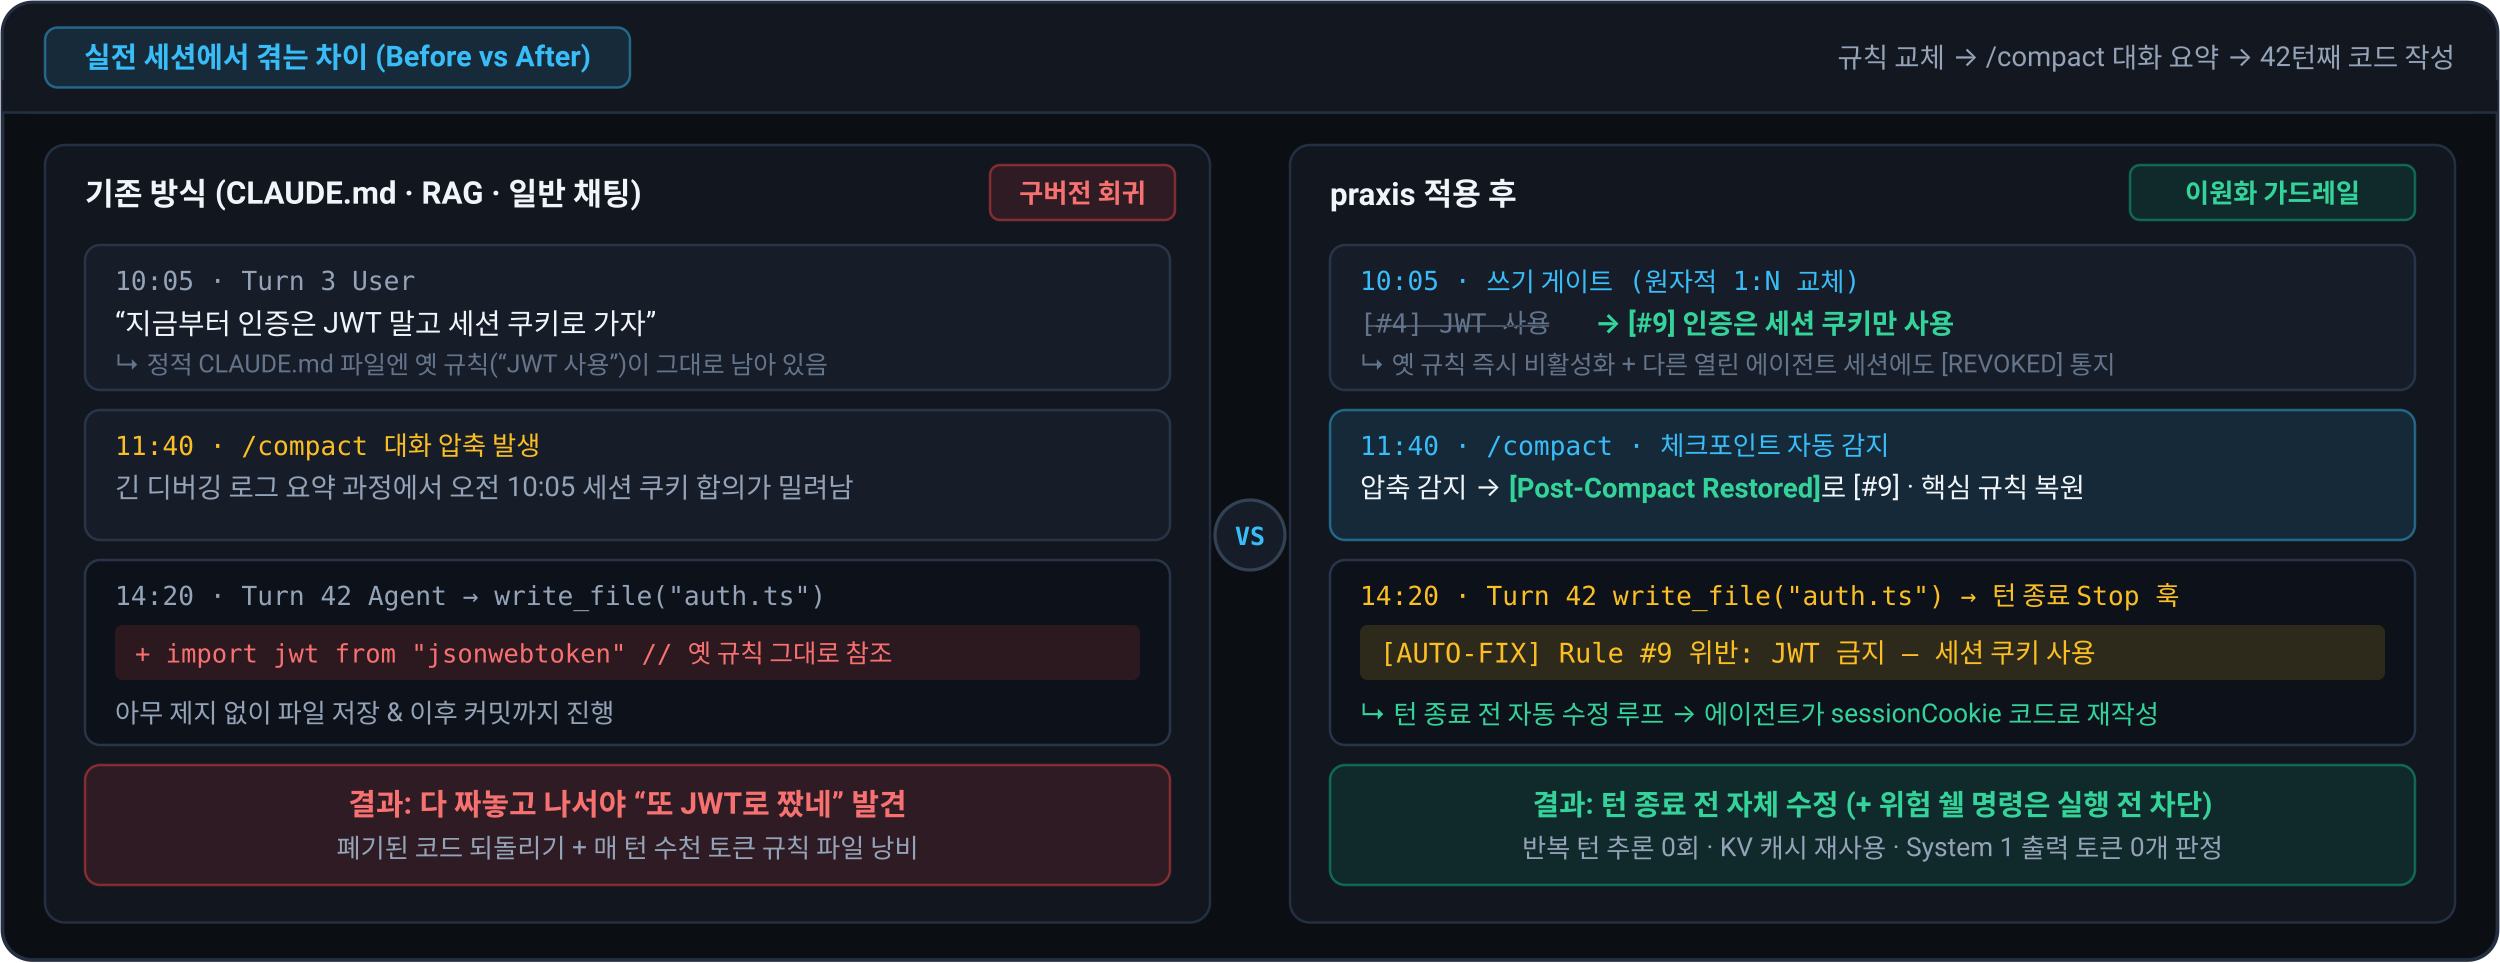
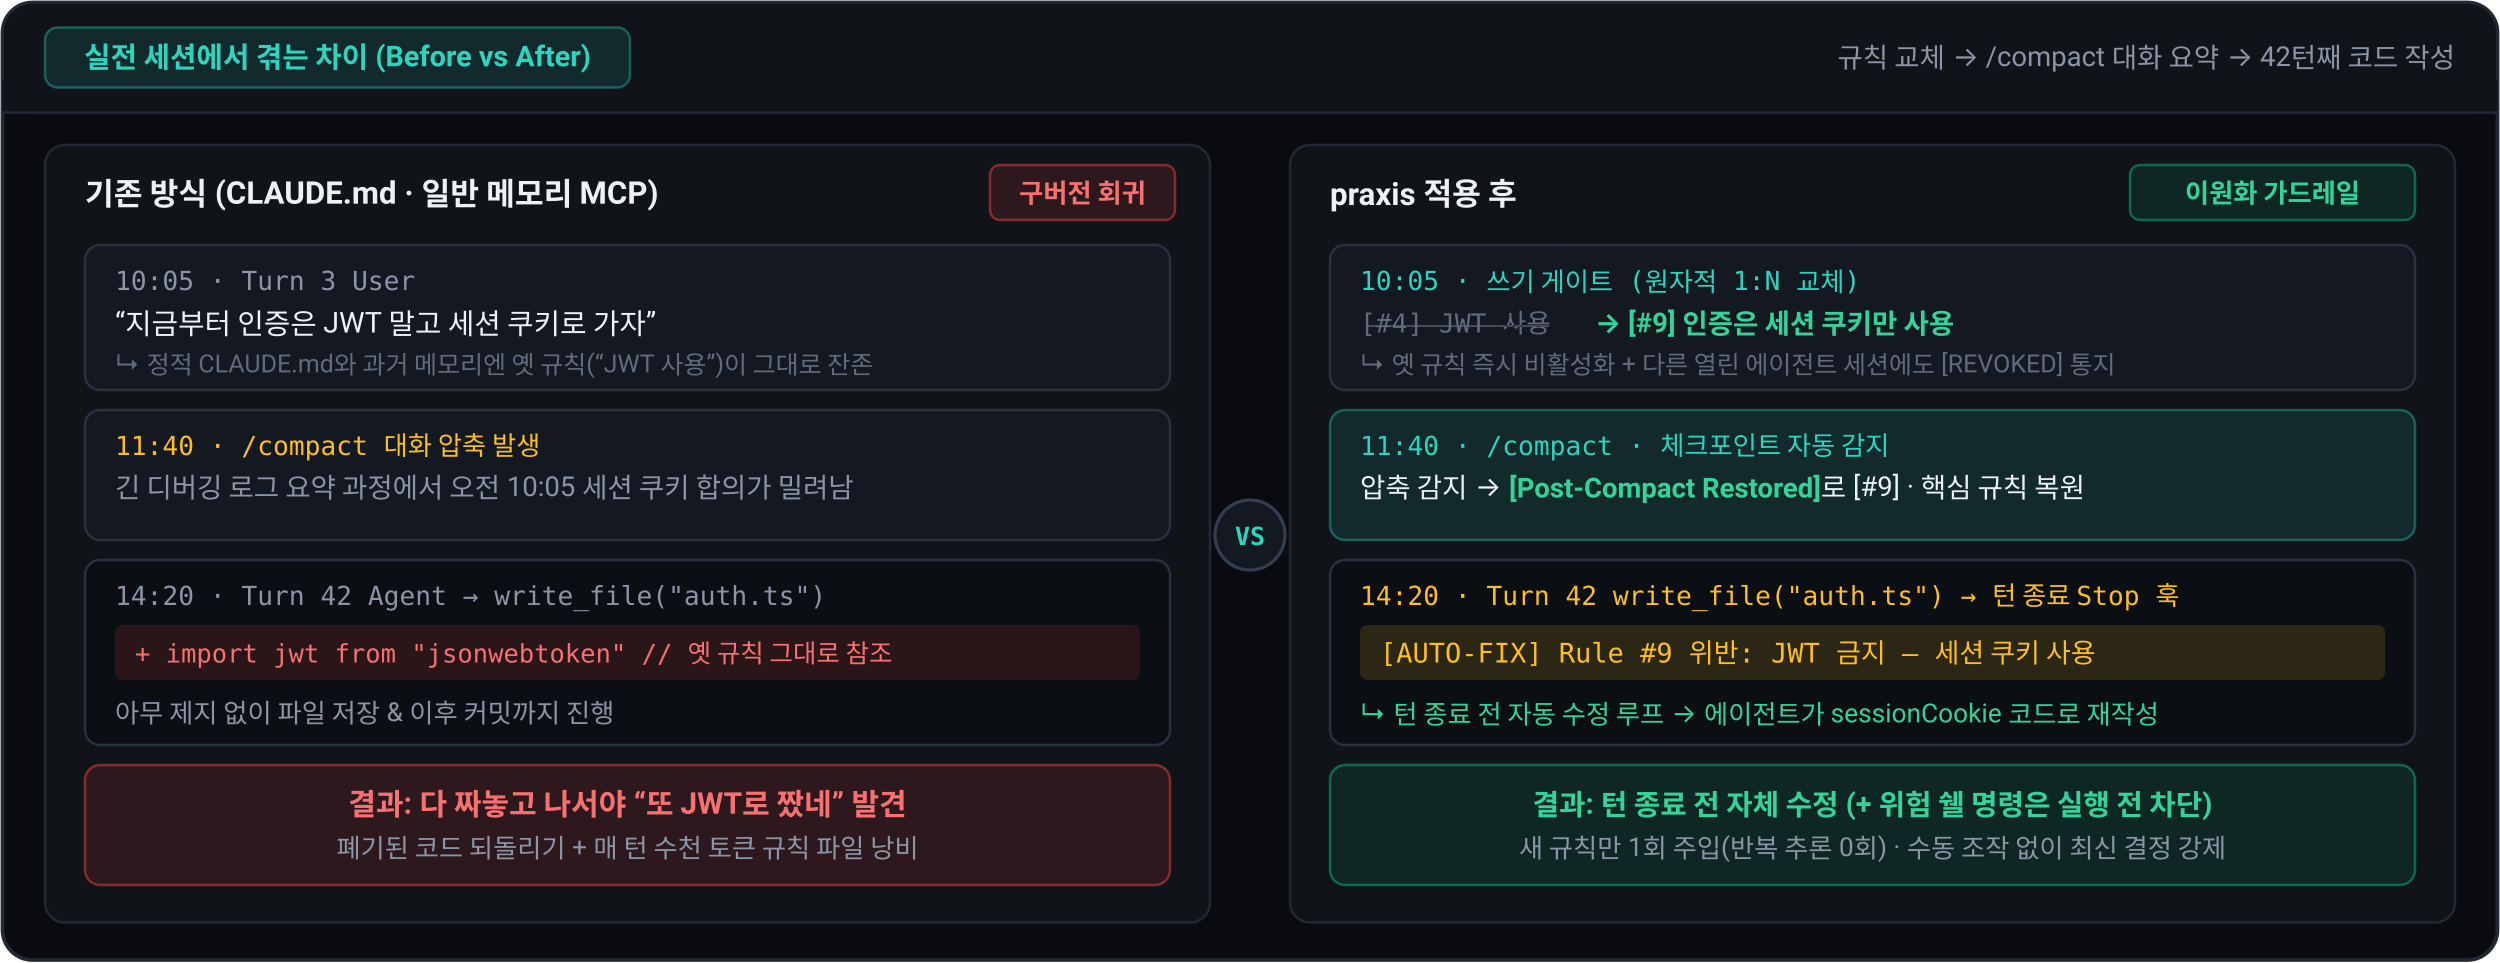
<svg xmlns="http://www.w3.org/2000/svg" viewBox="0 0 1000 385" width="100%" height="100%" role="img" aria-label="기존 방식과 praxis 실전 타임라인 비교">
  <defs>
    <style>
-       .s-outer { fill: #0b0e13; stroke: #243041; stroke-width: 1.5; }
-       .s-top { fill: #121720; stroke: #243041; stroke-width: 1; }
-       .s-panel { fill: #11161f; stroke: #243041; stroke-width: 1; }
-       .s-card { fill: #161d28; stroke: #283548; stroke-width: 1; }
-       .s-term { fill: #0d121a; stroke: #283548; stroke-width: 1; }
+       .s-outer { fill: #090b0e; stroke: #222934; stroke-width: 1.5; }
+       .s-top { fill: #101318; stroke: #222934; stroke-width: 1; }
+       .s-panel { fill: #101318; stroke: #222934; stroke-width: 1; }
+       .s-card { fill: #141820; stroke: #283140; stroke-width: 1; }
+       .s-term { fill: #0b0e13; stroke: #283140; stroke-width: 1; }
      .s-err { fill: rgba(239, 68, 68, 0.13); stroke: rgba(239, 68, 68, 0.48); stroke-width: 1; }
      .s-ok { fill: rgba(16, 185, 129, 0.12); stroke: rgba(16, 185, 129, 0.48); stroke-width: 1; }
-       .s-info { fill: rgba(56, 189, 248, 0.12); stroke: rgba(56, 189, 248, 0.45); stroke-width: 1; }
+       .s-info { fill: rgba(45, 212, 191, 0.12); stroke: rgba(45, 212, 191, 0.36); stroke-width: 1; }
      .s-sans { font-family: -apple-system, BlinkMacSystemFont, "Segoe UI", "Apple SD Gothic Neo", "Noto Sans KR", "Malgun Gothic", Roboto, sans-serif; }
      .s-mono { font-family: "JetBrains Mono", "SF Mono", Menlo, Consolas, monospace; }
-       .c-pri { fill: #f1f5f9; }
-       .c-sec { fill: #94a3b8; }
-       .c-mut { fill: #64748b; }
-       .c-acc { fill: #38bdf8; }
+       .c-pri { fill: #eef2f6; }
+       .c-sec { fill: #8b95a5; }
+       .c-mut { fill: #606b7b; }
+       .c-acc { fill: #2dd4bf; }
      .c-ok { fill: #34d399; }
      .c-err { fill: #f87171; }
      .c-warn { fill: #fbbf24; }
    </style>
  </defs>
  <rect class="s-outer" x="1" y="1" width="998" height="383" rx="12" />
  <rect class="s-top" x="1" y="1" width="998" height="44" rx="12" />
-   <rect x="1" y="32" width="998" height="13" fill="#121720" />
-   <line x1="1" y1="45" x2="999" y2="45" stroke="#243041" stroke-width="1" />
+   <rect x="1" y="32" width="998" height="13" fill="#101318" />
+   <line x1="1" y1="45" x2="999" y2="45" stroke="#222934" stroke-width="1" />
  <rect class="s-info" x="18" y="11" width="234" height="24" rx="5" />
  <text x="135" y="27" text-anchor="middle" class="s-sans c-acc" font-size="11.5" font-weight="700">실전 세션에서 겪는 차이 (Before vs After)</text>
  <text x="982" y="27" text-anchor="end" class="s-sans c-sec" font-size="11">규칙 교체 → /compact 대화 요약 → 42턴째 코드 작성</text>
  <rect class="s-panel" x="18" y="58" width="466" height="311" rx="8" />
-   <text x="34" y="82" class="s-sans c-pri" font-size="12.5" font-weight="700">기존 방식 (CLAUDE.md · RAG · 일반 채팅)</text>
+   <text x="34" y="82" class="s-sans c-pri" font-size="12.5" font-weight="700">기존 방식 (CLAUDE.md · 일반 메모리 MCP)</text>
  <rect class="s-err" x="396" y="66" width="74" height="22" rx="4" />
  <text x="433" y="81" text-anchor="middle" class="s-sans c-err" font-size="10.5" font-weight="700">구버전 회귀</text>
  <rect class="s-card" x="34" y="98" width="434" height="58" rx="6" />
  <text x="46" y="116" class="s-mono c-sec" font-size="10.5">10:05 · Turn 3  User</text>
  <text x="46" y="133" class="s-sans c-pri" font-size="11.5">“지금부터 인증은 JWT 말고 세션 쿠키로 가자”</text>
-   <text x="46" y="149" class="s-sans c-mut" font-size="10">↳ 정적 CLAUDE.md 파일엔 옛 규칙(“JWT 사용”)이 그대로 남아 있음</text>
+   <text x="46" y="149" class="s-sans c-mut" font-size="10">↳ 정적 CLAUDE.md와 과거 메모리엔 옛 규칙(“JWT 사용”)이 그대로 잔존</text>
  <rect class="s-card" x="34" y="164" width="434" height="52" rx="6" />
  <text x="46" y="182" class="s-mono c-warn" font-size="10.5">11:40 · /compact 대화 압축 발생</text>
  <text x="46" y="199" class="s-sans c-sec" font-size="11">긴 디버깅 로그 요약 과정에서 오전 10:05 세션 쿠키 합의가 밀려남</text>
  <rect class="s-term" x="34" y="224" width="434" height="74" rx="6" />
  <text x="46" y="242" class="s-mono c-sec" font-size="10.5">14:20 · Turn 42  Agent → write_file("auth.ts")</text>
  <rect x="46" y="250" width="410" height="22" rx="3" fill="rgba(239,68,68,0.14)" />
  <text x="54" y="265" class="s-mono c-err" font-size="10.2">+ import jwt from "jsonwebtoken"  // 옛 규칙 그대로 참조</text>
  <text x="46" y="289" class="s-sans c-sec" font-size="10.5">아무 제지 없이 파일 저장 &amp; 이후 커밋까지 진행</text>
  <rect class="s-err" x="34" y="306" width="434" height="48" rx="6" />
  <text x="251" y="326" text-anchor="middle" class="s-sans c-err" font-size="12" font-weight="700">결과: 다 짜놓고 나서야 “또 JWT로 짰네” 발견</text>
  <text x="251" y="343" text-anchor="middle" class="s-sans c-sec" font-size="10.5">폐기된 코드 되돌리기 + 매 턴 수천 토큰 규칙 파일 낭비</text>
-   <circle cx="500" cy="214" r="14" fill="#161d28" stroke="#334155" stroke-width="1.3" />
+   <circle cx="500" cy="214" r="14" fill="#141820" stroke="#323d4f" stroke-width="1.3" />
  <text x="500" y="218" text-anchor="middle" class="s-mono c-acc" font-size="10" font-weight="700">VS</text>
  <rect class="s-panel" x="516" y="58" width="466" height="311" rx="8" />
  <text x="532" y="82" class="s-sans c-pri" font-size="12.5" font-weight="700">praxis 적용 후</text>
  <rect class="s-ok" x="852" y="66" width="114" height="22" rx="4" />
  <text x="909" y="81" text-anchor="middle" class="s-sans c-ok" font-size="10.5" font-weight="700">이원화 가드레일</text>
  <rect class="s-card" x="532" y="98" width="434" height="58" rx="6" />
  <text x="544" y="116" class="s-mono c-acc" font-size="10.5">10:05 · 쓰기 게이트 (원자적 1:N 교체)</text>
  <text x="544" y="133" class="s-mono c-mut" font-size="10.5" text-decoration="line-through">[#4] JWT 사용</text>
  <text x="638" y="133" class="s-sans c-ok" font-size="11" font-weight="700">→  [#9] 인증은 세션 쿠키만 사용</text>
  <text x="544" y="149" class="s-sans c-mut" font-size="10">↳ 옛 규칙 즉시 비활성화 + 다른 열린 에이전트 세션에도 [REVOKED] 통지</text>
  <rect class="s-info" x="532" y="164" width="434" height="52" rx="6" />
  <text x="544" y="182" class="s-mono c-acc" font-size="10.5">11:40 · /compact · 체크포인트 자동 감지</text>
  <text x="544" y="199" class="s-sans c-pri" font-size="11">압축 감지 → <tspan class="c-ok" font-weight="700">[Post-Compact Restored]</tspan>로 [#9] · 핵심 규칙 복원</text>
  <rect class="s-term" x="532" y="224" width="434" height="74" rx="6" />
  <text x="544" y="242" class="s-mono c-warn" font-size="10.5">14:20 · Turn 42  write_file("auth.ts") → 턴 종료 Stop 훅</text>
  <rect x="544" y="250" width="410" height="22" rx="3" fill="rgba(251,191,36,0.14)" />
  <text x="552" y="265" class="s-mono c-warn" font-size="10.8">[AUTO-FIX] Rule #9 위반: JWT 금지 — 세션 쿠키 사용</text>
  <text x="544" y="289" class="s-sans c-ok" font-size="10.5">↳ 턴 종료 전 자동 수정 루프 → 에이전트가 sessionCookie 코드로 재작성</text>
  <rect class="s-ok" x="532" y="306" width="434" height="48" rx="6" />
  <text x="749" y="326" text-anchor="middle" class="s-sans c-ok" font-size="11.5" font-weight="700">결과: 턴 종료 전 자체 수정 (+ 위험 쉘 명령은 실행 전 차단)</text>
-   <text x="749" y="343" text-anchor="middle" class="s-sans c-sec" font-size="10.5">반복 턴 추론 0회 · KV 캐시 재사용 · System 1 출력 토큰 0개 판정</text>
+   <text x="749" y="343" text-anchor="middle" class="s-sans c-sec" font-size="10.5">새 규칙만 1회 주입(반복 추론 0회) · 수동 조작 없이 최신 결정 강제</text>
</svg>
